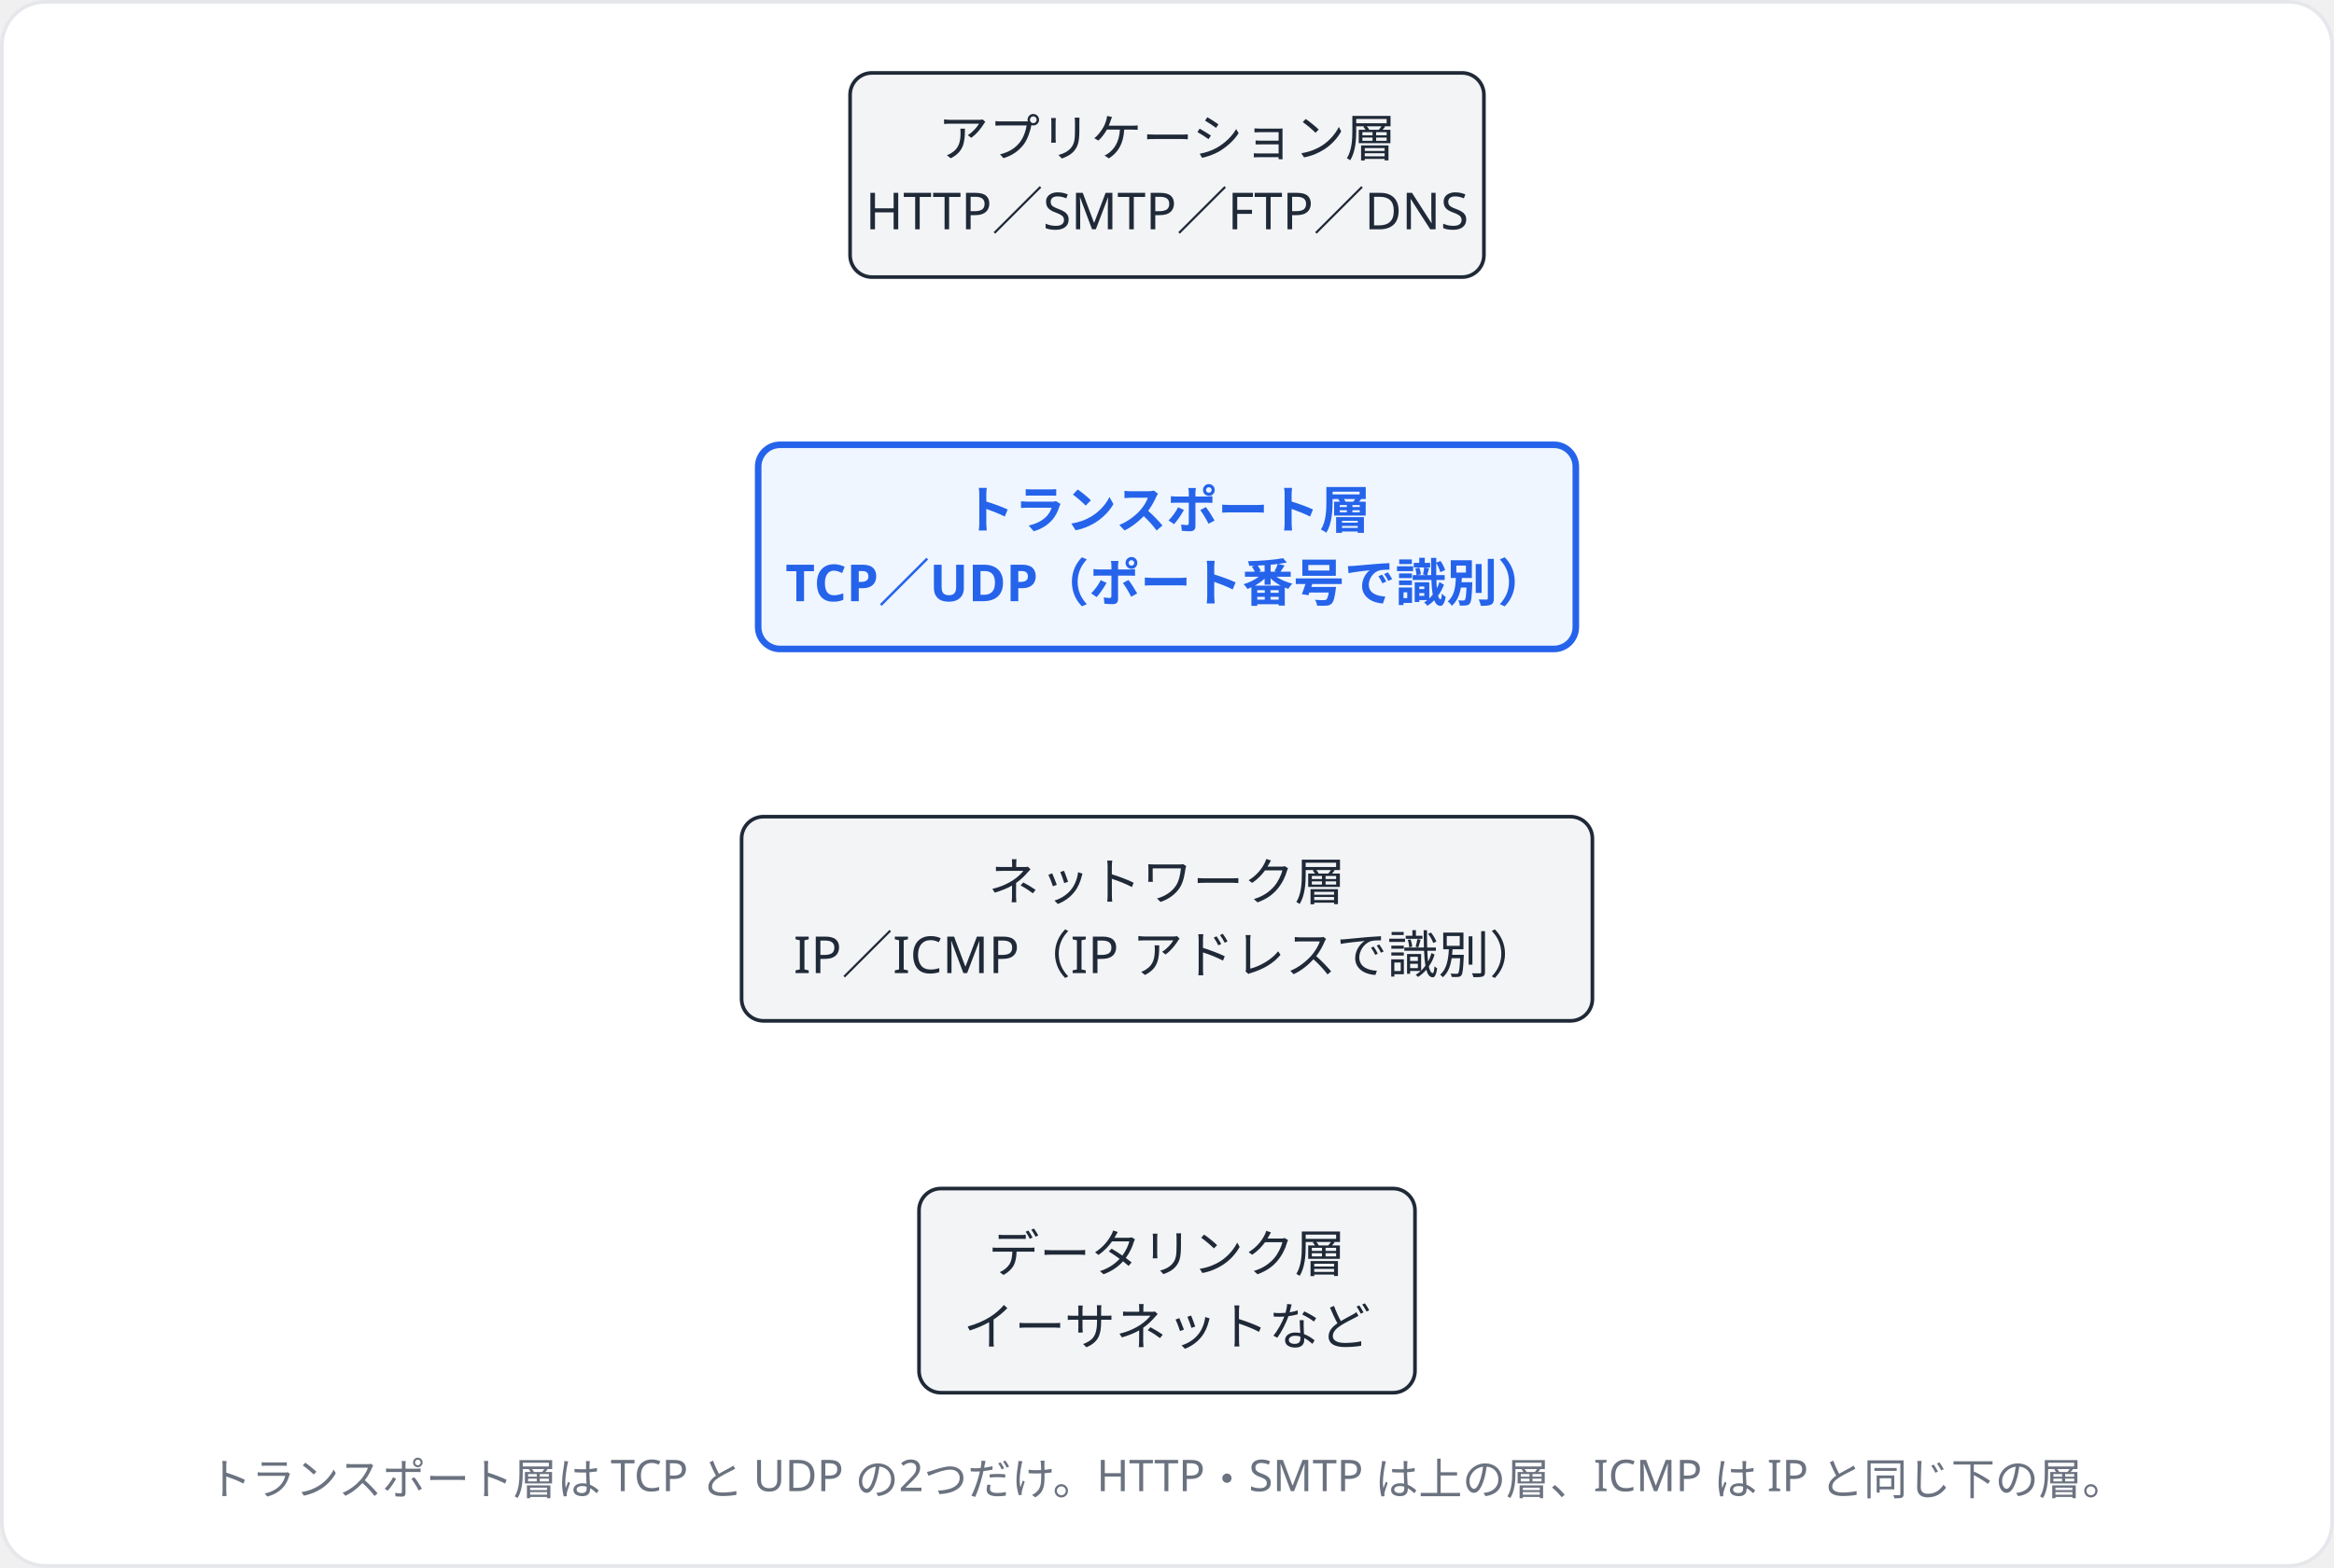
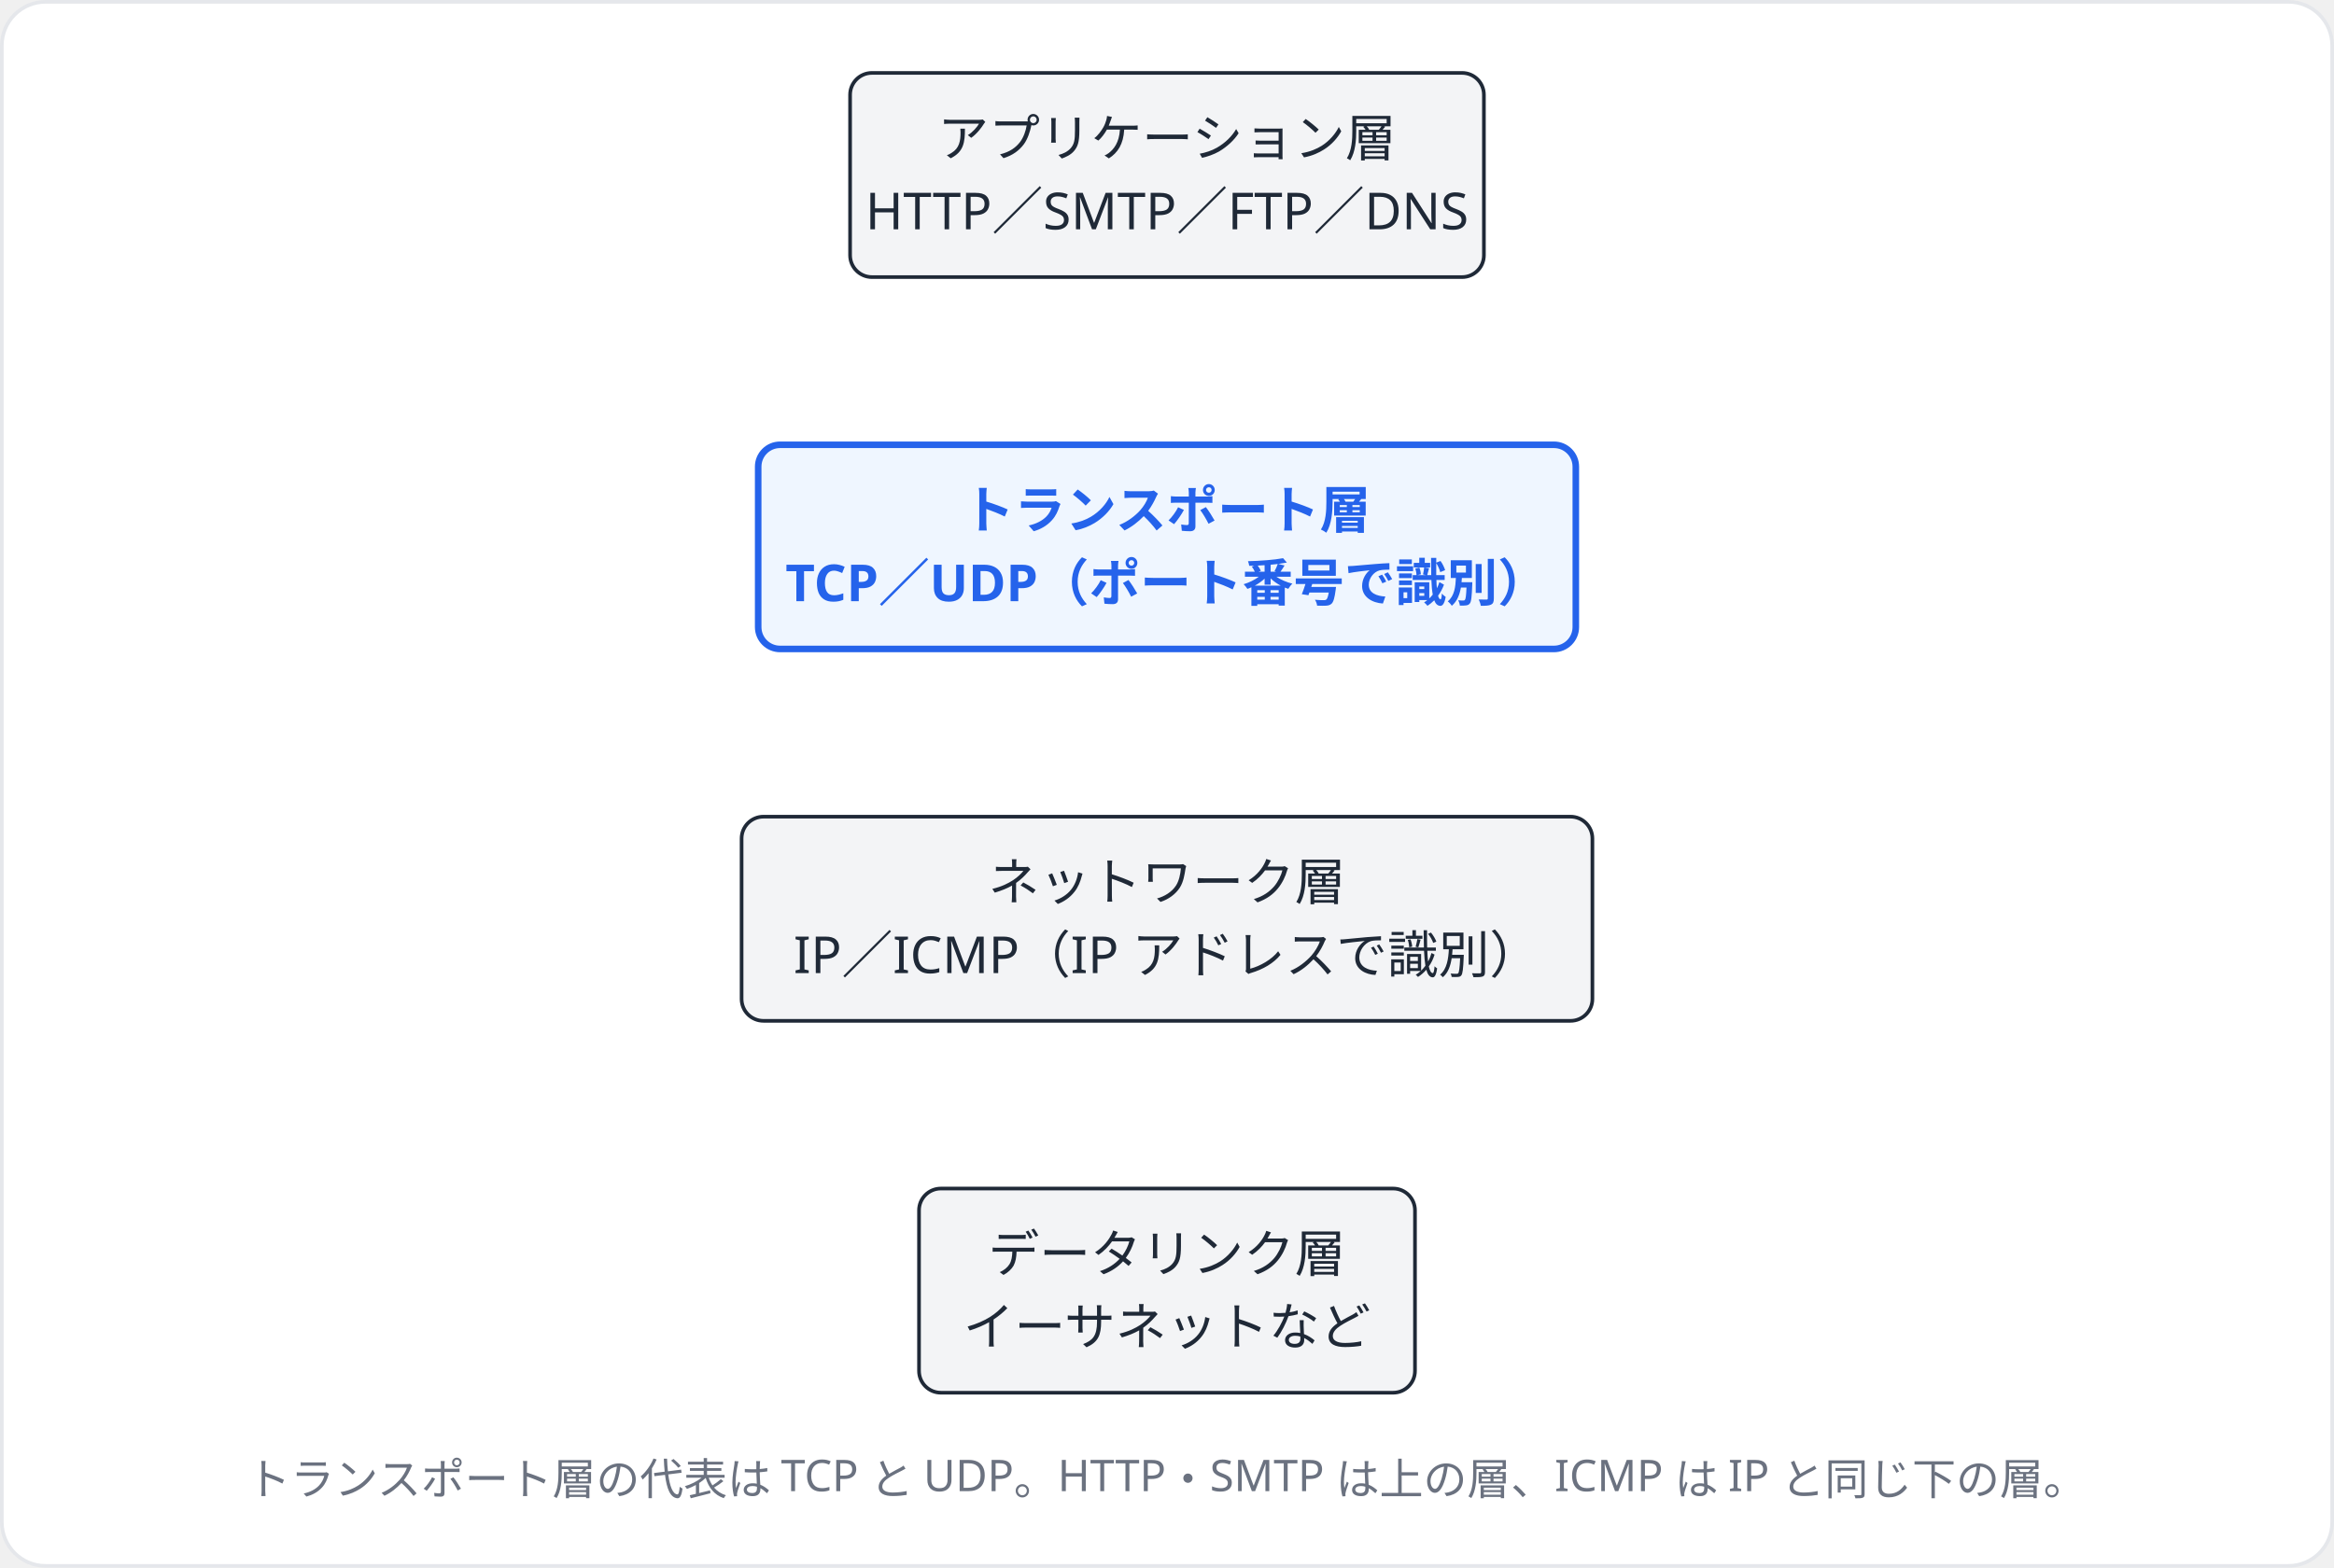
<svg xmlns="http://www.w3.org/2000/svg" width="640" height="430" viewBox="0 0 640 430" role="img">
  <rect x="0.5" y="0.5" width="639" height="429" rx="12" fill="#ffffff" stroke="#e5e7eb" stroke-width="1" />
  <g transform="translate(203.35 20)">
    <rect x="29.75" y="0" width="173.8" height="56" rx="6" fill="#f3f4f6" stroke="#1f2937" stroke-width="1" />
    <text x="116.65" y="22.9" font-family="Hiragino Sans, Hiragino Kaku Gothic ProN, Noto Sans JP, Yu Gothic, Meiryo, sans-serif" font-size="14" fill="#1f2937" text-anchor="middle">アプリケーション層</text>
    <text x="116.65" y="42.9" font-family="Hiragino Sans, Hiragino Kaku Gothic ProN, Noto Sans JP, Yu Gothic, Meiryo, sans-serif" font-size="14" fill="#1f2937" text-anchor="middle">HTTP／SMTP／FTP／DNS</text>
    <rect x="4.55" y="102" width="224.2" height="56" rx="6" fill="#eff6ff" stroke="#2563eb" stroke-width="1.8" />
    <text x="116.65" y="124.9" font-family="Hiragino Sans, Hiragino Kaku Gothic ProN, Noto Sans JP, Yu Gothic, Meiryo, sans-serif" font-size="14" fill="#2563eb" text-anchor="middle" font-weight="600">トランスポート層</text>
    <text x="116.65" y="144.9" font-family="Hiragino Sans, Hiragino Kaku Gothic ProN, Noto Sans JP, Yu Gothic, Meiryo, sans-serif" font-size="14" fill="#2563eb" text-anchor="middle" font-weight="600">TCP／UDP（ポート番号で識別）</text>
    <rect x="0" y="204" width="233.3" height="56" rx="6" fill="#f3f4f6" stroke="#1f2937" stroke-width="1" />
    <text x="116.65" y="226.9" font-family="Hiragino Sans, Hiragino Kaku Gothic ProN, Noto Sans JP, Yu Gothic, Meiryo, sans-serif" font-size="14" fill="#1f2937" text-anchor="middle">ネットワーク層</text>
    <text x="116.65" y="246.9" font-family="Hiragino Sans, Hiragino Kaku Gothic ProN, Noto Sans JP, Yu Gothic, Meiryo, sans-serif" font-size="14" fill="#1f2937" text-anchor="middle">IP／ICMP（IP アドレスで識別）</text>
    <rect x="48.65" y="306" width="136" height="56" rx="6" fill="#f3f4f6" stroke="#1f2937" stroke-width="1" />
    <text x="116.65" y="328.9" font-family="Hiragino Sans, Hiragino Kaku Gothic ProN, Noto Sans JP, Yu Gothic, Meiryo, sans-serif" font-size="14" fill="#1f2937" text-anchor="middle">データリンク層</text>
    <text x="116.65" y="348.9" font-family="Hiragino Sans, Hiragino Kaku Gothic ProN, Noto Sans JP, Yu Gothic, Meiryo, sans-serif" font-size="14" fill="#1f2937" text-anchor="middle">イーサネットなど</text>
  </g>
-   <text x="320" y="410" font-family="Hiragino Sans, Hiragino Kaku Gothic ProN, Noto Sans JP, Yu Gothic, Meiryo, sans-serif" font-size="12" fill="#6b7280" text-anchor="middle">トランスポート層は TCP と UDP の2つだけ。HTTP・SMTP は上の層、ICMP は IP と同じ下の層。</text>
+   <text x="320" y="410" font-family="Hiragino Sans, Hiragino Kaku Gothic ProN, Noto Sans JP, Yu Gothic, Meiryo, sans-serif" font-size="12" fill="#6b7280" text-anchor="middle">トランスポート層の代表は TCP と UDP。HTTP・SMTP は上の層、ICMP は IP と同じ下の層。</text>
</svg>
